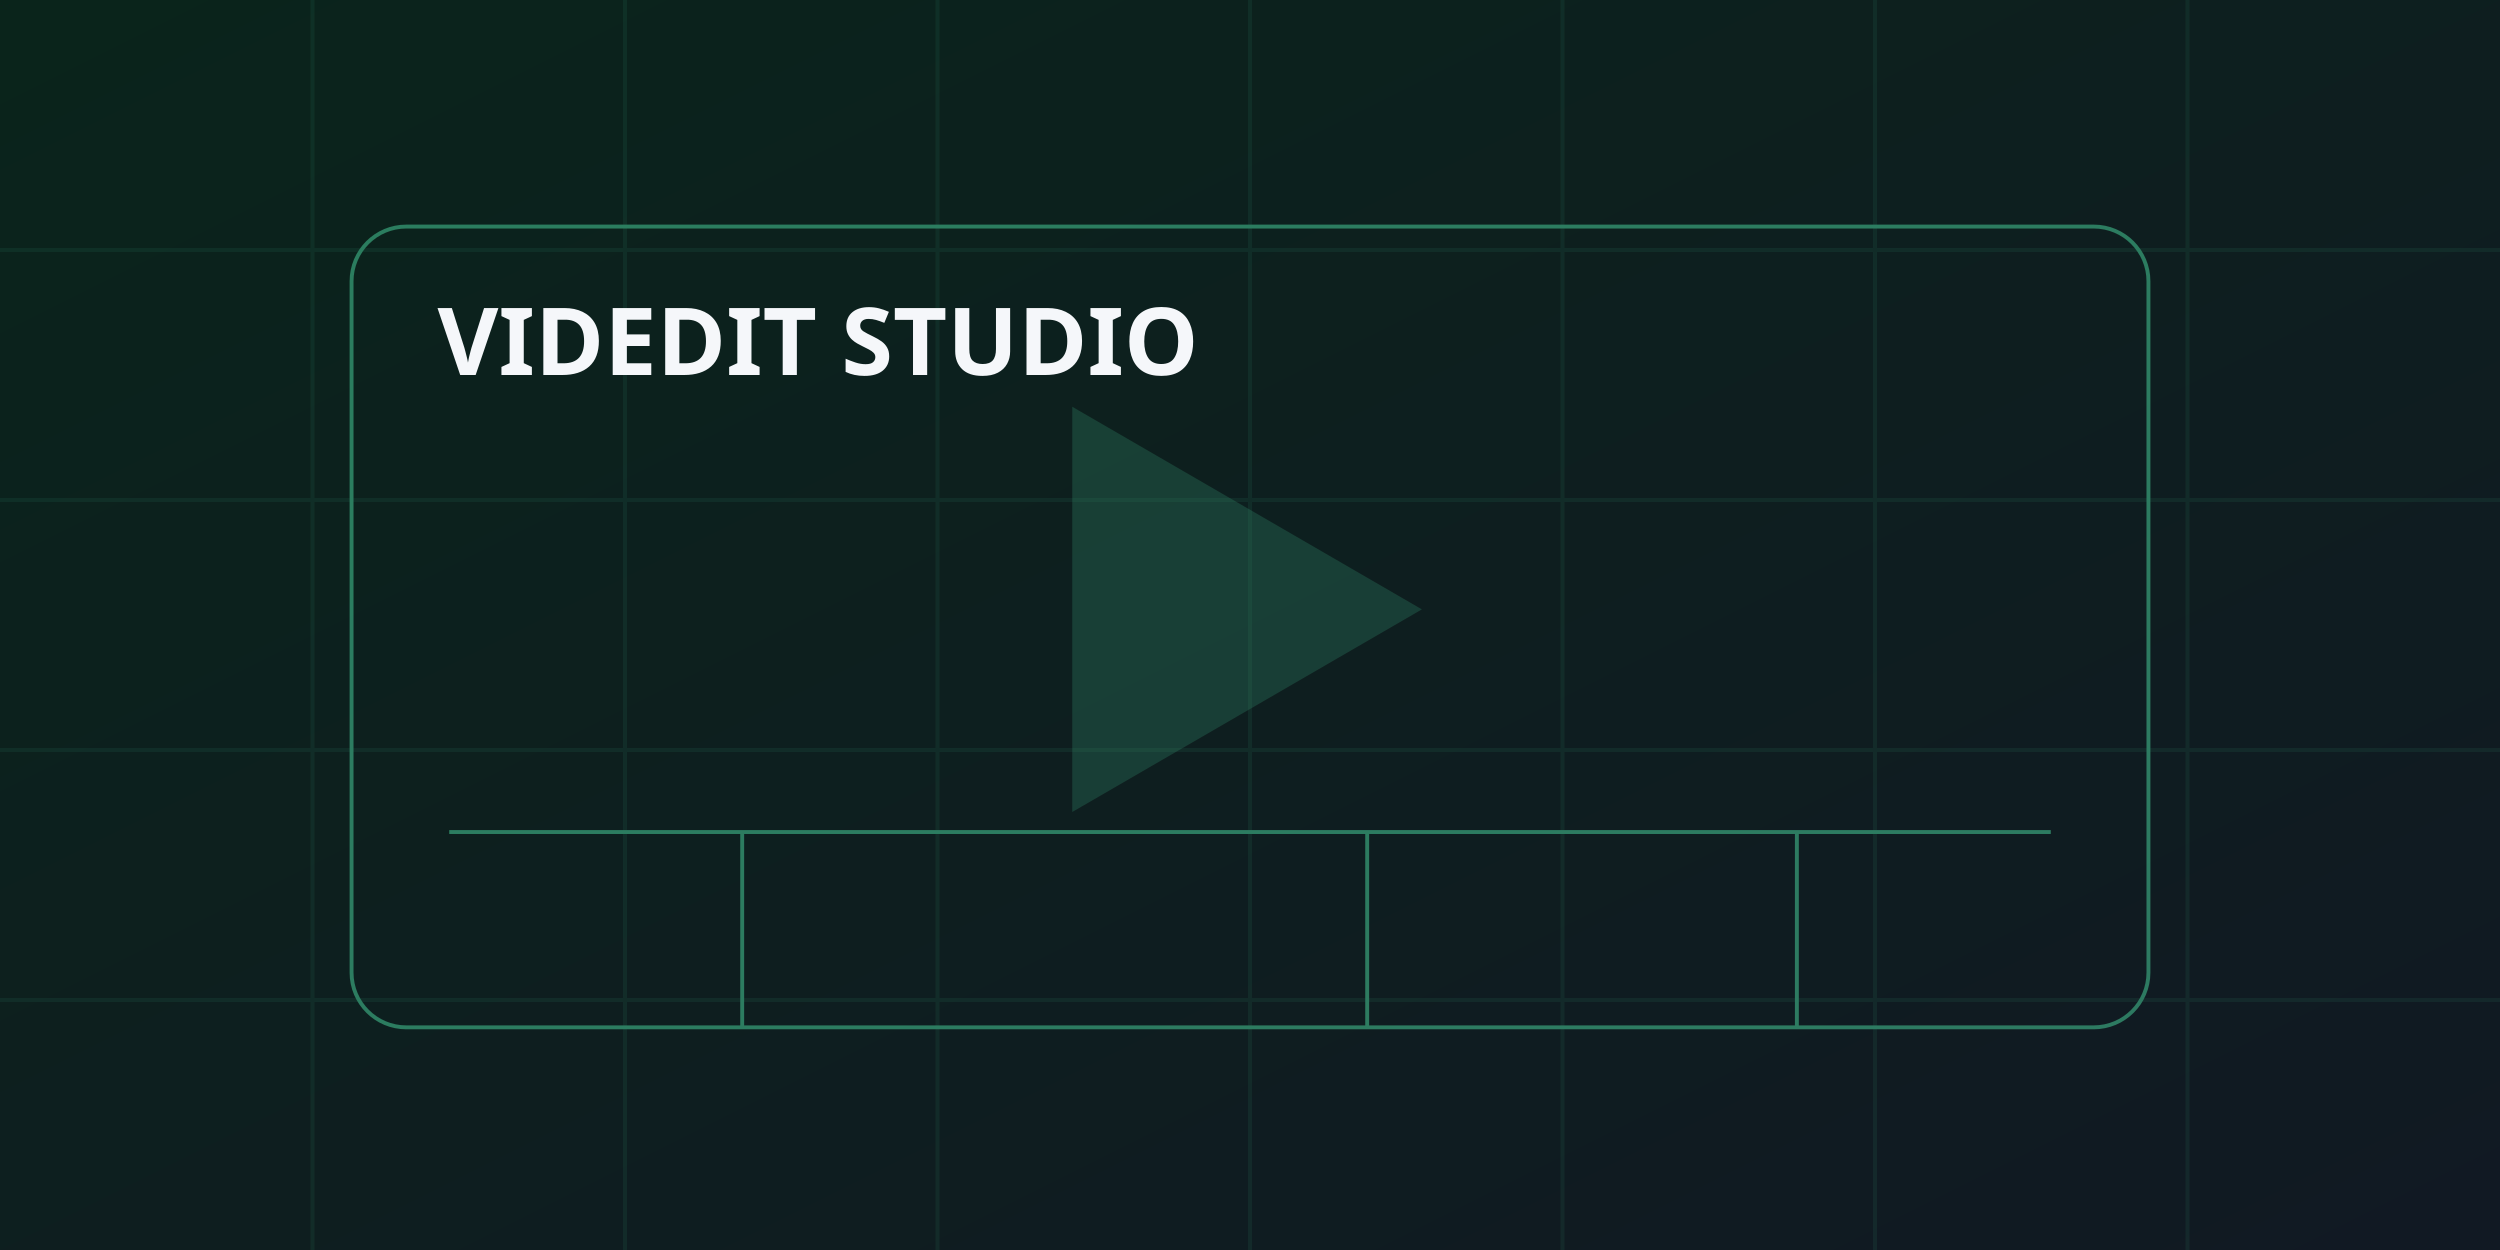
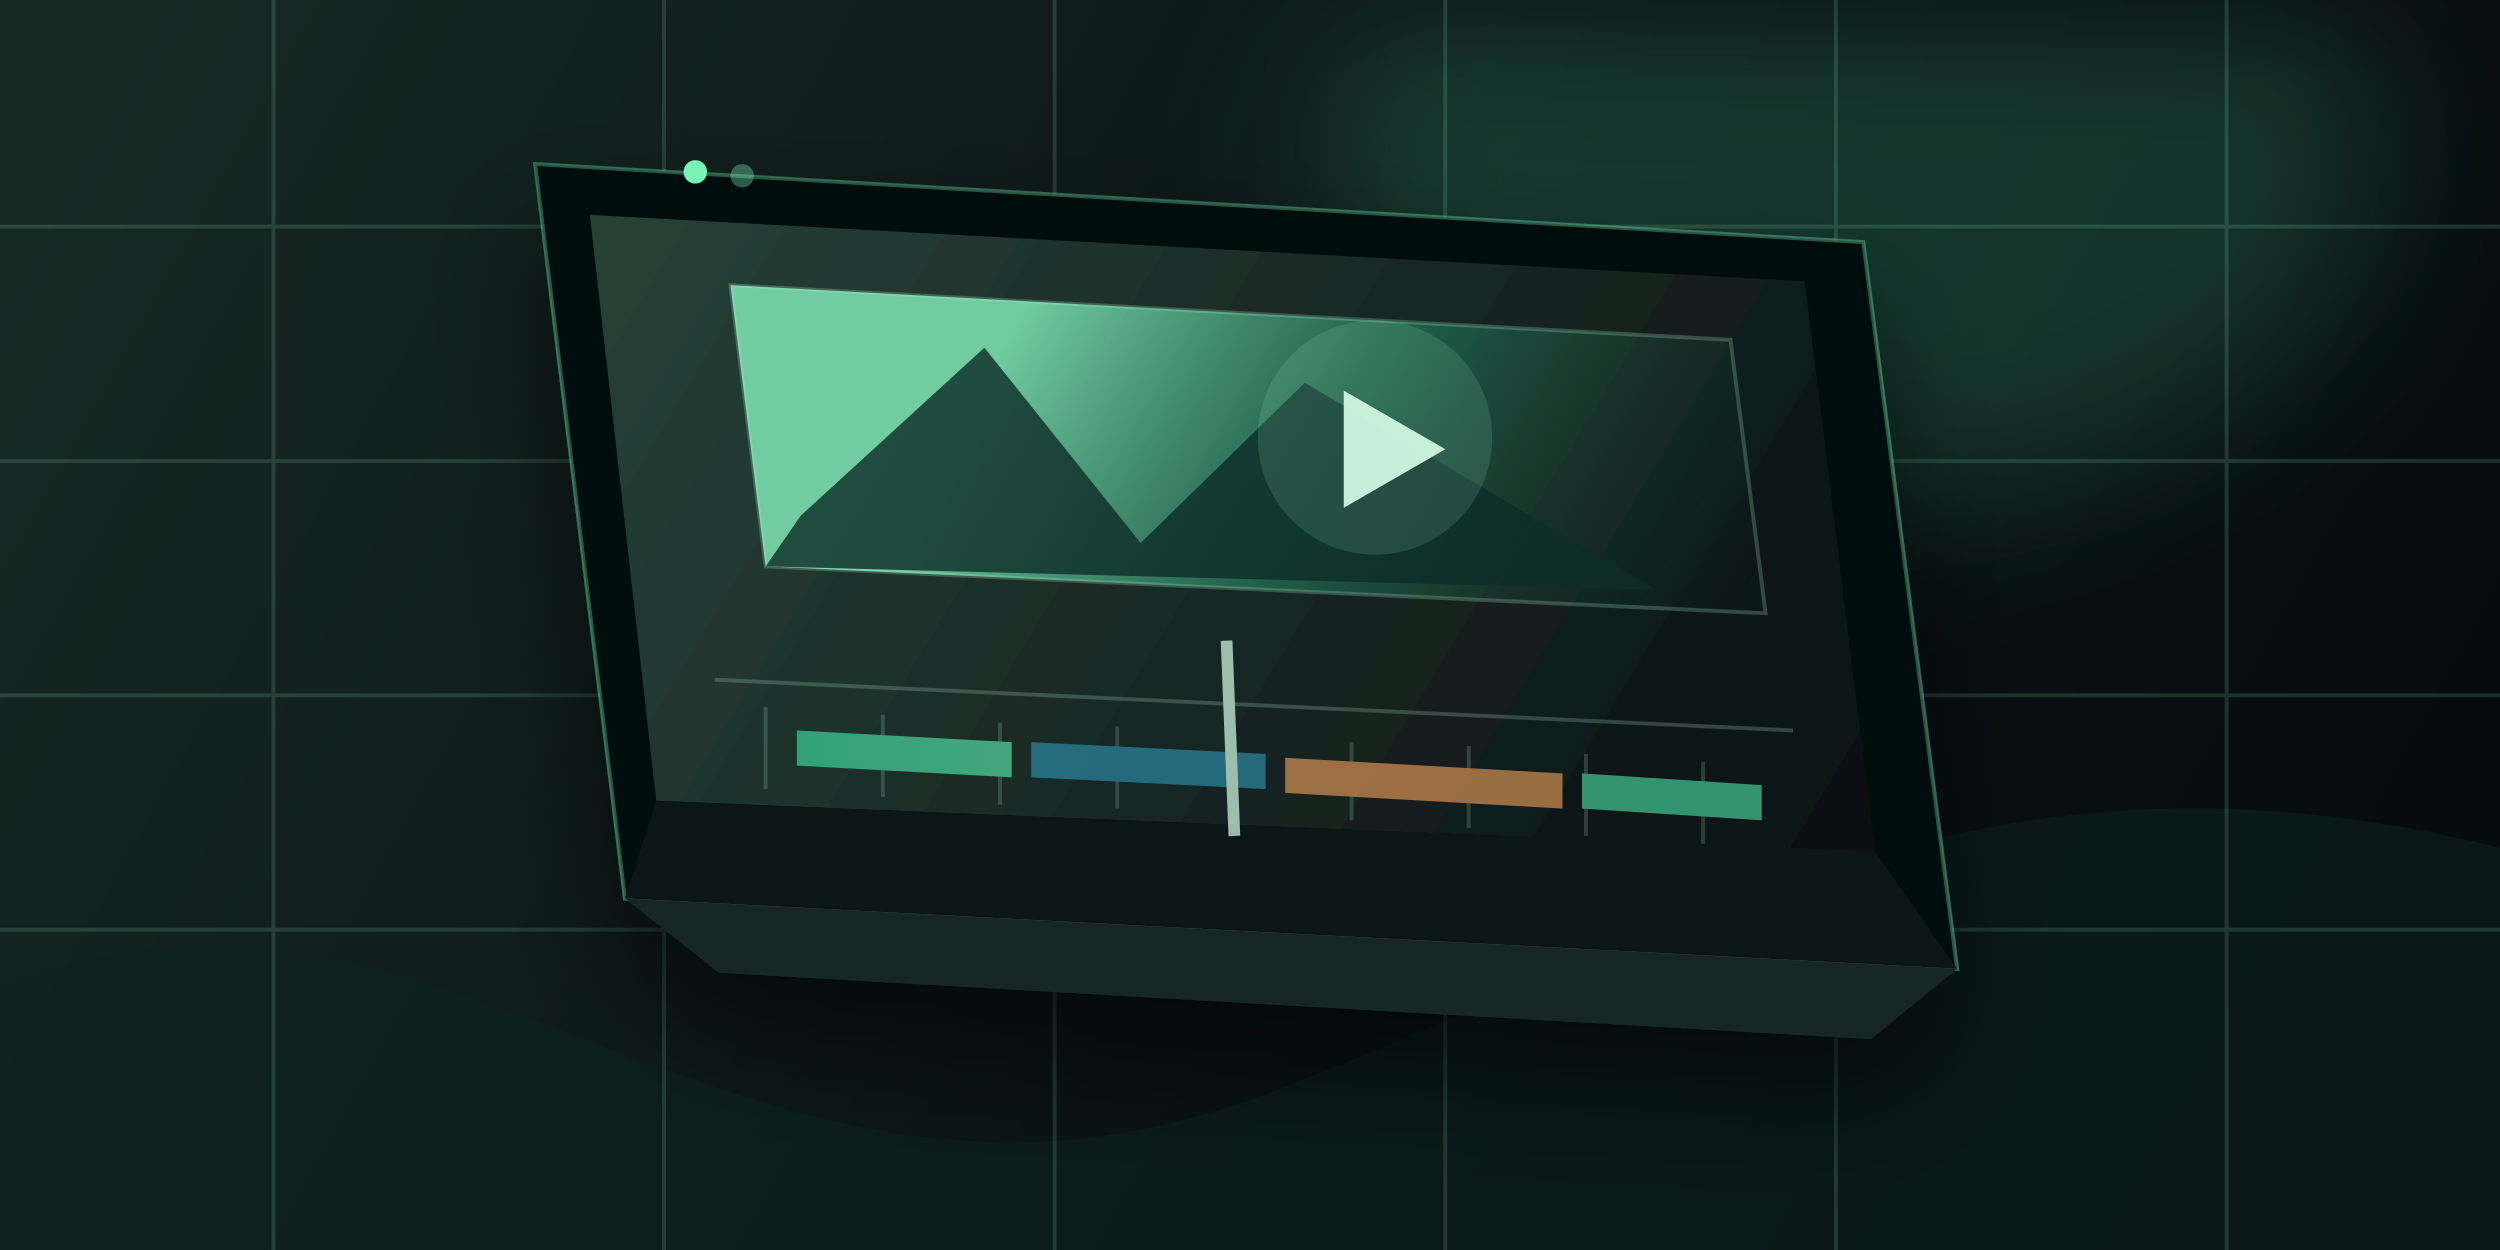
- <svg xmlns="http://www.w3.org/2000/svg" viewBox="0 0 640 320">
+ <svg xmlns="http://www.w3.org/2000/svg" viewBox="0 0 640 320" fill="none">
  <defs>
-     <linearGradient id="a" x2="1" y2="1">
-       <stop stop-color="#0a241b" />
-       <stop offset="1" stop-color="#111923" />
+     <linearGradient id="tlo" x1="28" y1="16" x2="596" y2="330" gradientUnits="userSpaceOnUse">
+       <stop stop-color="#162923" />
+       <stop offset=".54" stop-color="#0A1315" />
+       <stop offset="1" stop-color="#060A0D" />
    </linearGradient>
+     <linearGradient id="ekran" x1="173" y1="55" x2="463" y2="230" gradientUnits="userSpaceOnUse">
+       <stop stop-color="#263F36" />
+       <stop offset="1" stop-color="#0A1012" />
+     </linearGradient>
+     <linearGradient id="kadr" x1="271" y1="64" x2="442" y2="163" gradientUnits="userSpaceOnUse">
+       <stop stop-color="#85F1BD" stop-opacity=".8" />
+       <stop offset=".46" stop-color="#278D68" stop-opacity=".52" />
+       <stop offset="1" stop-color="#0A1717" stop-opacity=".2" />
+     </linearGradient>
+     <linearGradient id="sciezka" x1="175" y1="0" x2="451" y2="0" gradientUnits="userSpaceOnUse">
+       <stop stop-color="#2DCB91" />
+       <stop offset="1" stop-color="#B2FFD8" />
+     </linearGradient>
+     <filter id="blask" x="-40%" y="-60%" width="180%" height="220%">
+       <feGaussianBlur stdDeviation="20" />
+     </filter>
+     <filter id="cien" x="-20%" y="-30%" width="140%" height="180%">
+       <feDropShadow dx="0" dy="16" stdDeviation="15" flood-color="#000" flood-opacity=".6" />
+     </filter>
  </defs>
-   <rect width="640" height="320" fill="url(#a)" />
-   <g stroke="#45c995" fill="none" opacity=".55">
-     <path d="M0 64h640M0 128h640M0 192h640M0 256h640M80 0v320M160 0v320M240 0v320M320 0v320M400 0v320M480 0v320M560 0v320" opacity=".15" />
-     <rect x="90" y="58" width="460" height="205" rx="14" />
-     <path d="M115 213h410M190 213v50M350 213v50M460 213v50" />
-     <path d="m275 105 88 51-88 51z" fill="#45c995" opacity=".35" />
+   <rect width="640" height="320" fill="url(#tlo)" />
+   <ellipse cx="474" cy="38" rx="136" ry="92" fill="#45C995" fill-opacity=".2" filter="url(#blask)" />
+   <path d="M0 252C119 208 191 332 327 279C438 236 509 185 640 217V320H0Z" fill="#0B2420" fill-opacity=".55" />
+   <g opacity=".16" stroke="#94E9C2">
+     <path d="M0 58H640M0 118H640M0 178H640M0 238H640" />
+     <path d="M70 0V320M170 0V320M270 0V320M370 0V320M470 0V320M570 0V320" />
  </g>
-   <text x="112" y="96" fill="#f5f7fa" font-family="Segoe UI,sans-serif" font-size="24" font-weight="700">VIDEDIT STUDIO</text>
+   <g filter="url(#cien)">
+     <path d="M137 42L477 62L501 248L160 230Z" fill="#05090B" stroke="#6EF0B1" stroke-opacity=".34" />
+     <path d="M151 55L462 72L480 218L168 205Z" fill="url(#ekran)" />
+     <path d="M168 205L480 218L501 248L160 230Z" fill="#0E1819" />
+     <path d="M160 230L501 248L479 266L184 249Z" fill="#192728" />
+   </g>
+   <path d="M187 73L443 87L452 157L196 145Z" fill="url(#kadr)" />
+   <path d="M187 73L443 87L452 157L196 145Z" stroke="#B9FFDB" stroke-opacity=".22" />
+   <path d="M205 132L252 89L292 139L334 98L424 151L196 145Z" fill="#0D2C28" fill-opacity=".8" />
+   <circle cx="352" cy="112" r="30" fill="#B0FFD7" fill-opacity=".13" />
+   <path d="M344 100L370 115L344 130Z" fill="#D8FFE8" fill-opacity=".9" />
+   <g opacity=".7">
+     <path d="M183 174L459 187" stroke="#A9D7C0" stroke-opacity=".35" />
+     <path d="M196 181L196 202M226 183L226 204M256 185L256 206M286 186L286 207M316 188L316 209M346 190L346 210M376 191L376 212M406 193L406 214M436 195L436 216" stroke="#A9D7C0" stroke-opacity=".3" />
+     <path d="M204 187L259 190V199L204 196Z" fill="url(#sciezka)" />
+     <path d="M264 190L324 193V202L264 199Z" fill="#2B87A3" />
+     <path d="M329 194L400 198V207L329 203Z" fill="#D69254" />
+     <path d="M405 198L451 201V210L405 207Z" fill="#45C995" />
+     <path d="M314 164L316 214" stroke="#D6FFE8" stroke-width="3" />
+   </g>
+   <circle cx="178" cy="44" r="3" fill="#79F3B8" />
+   <circle cx="190" cy="45" r="3" fill="#79F3B8" fill-opacity=".35" />
</svg>
